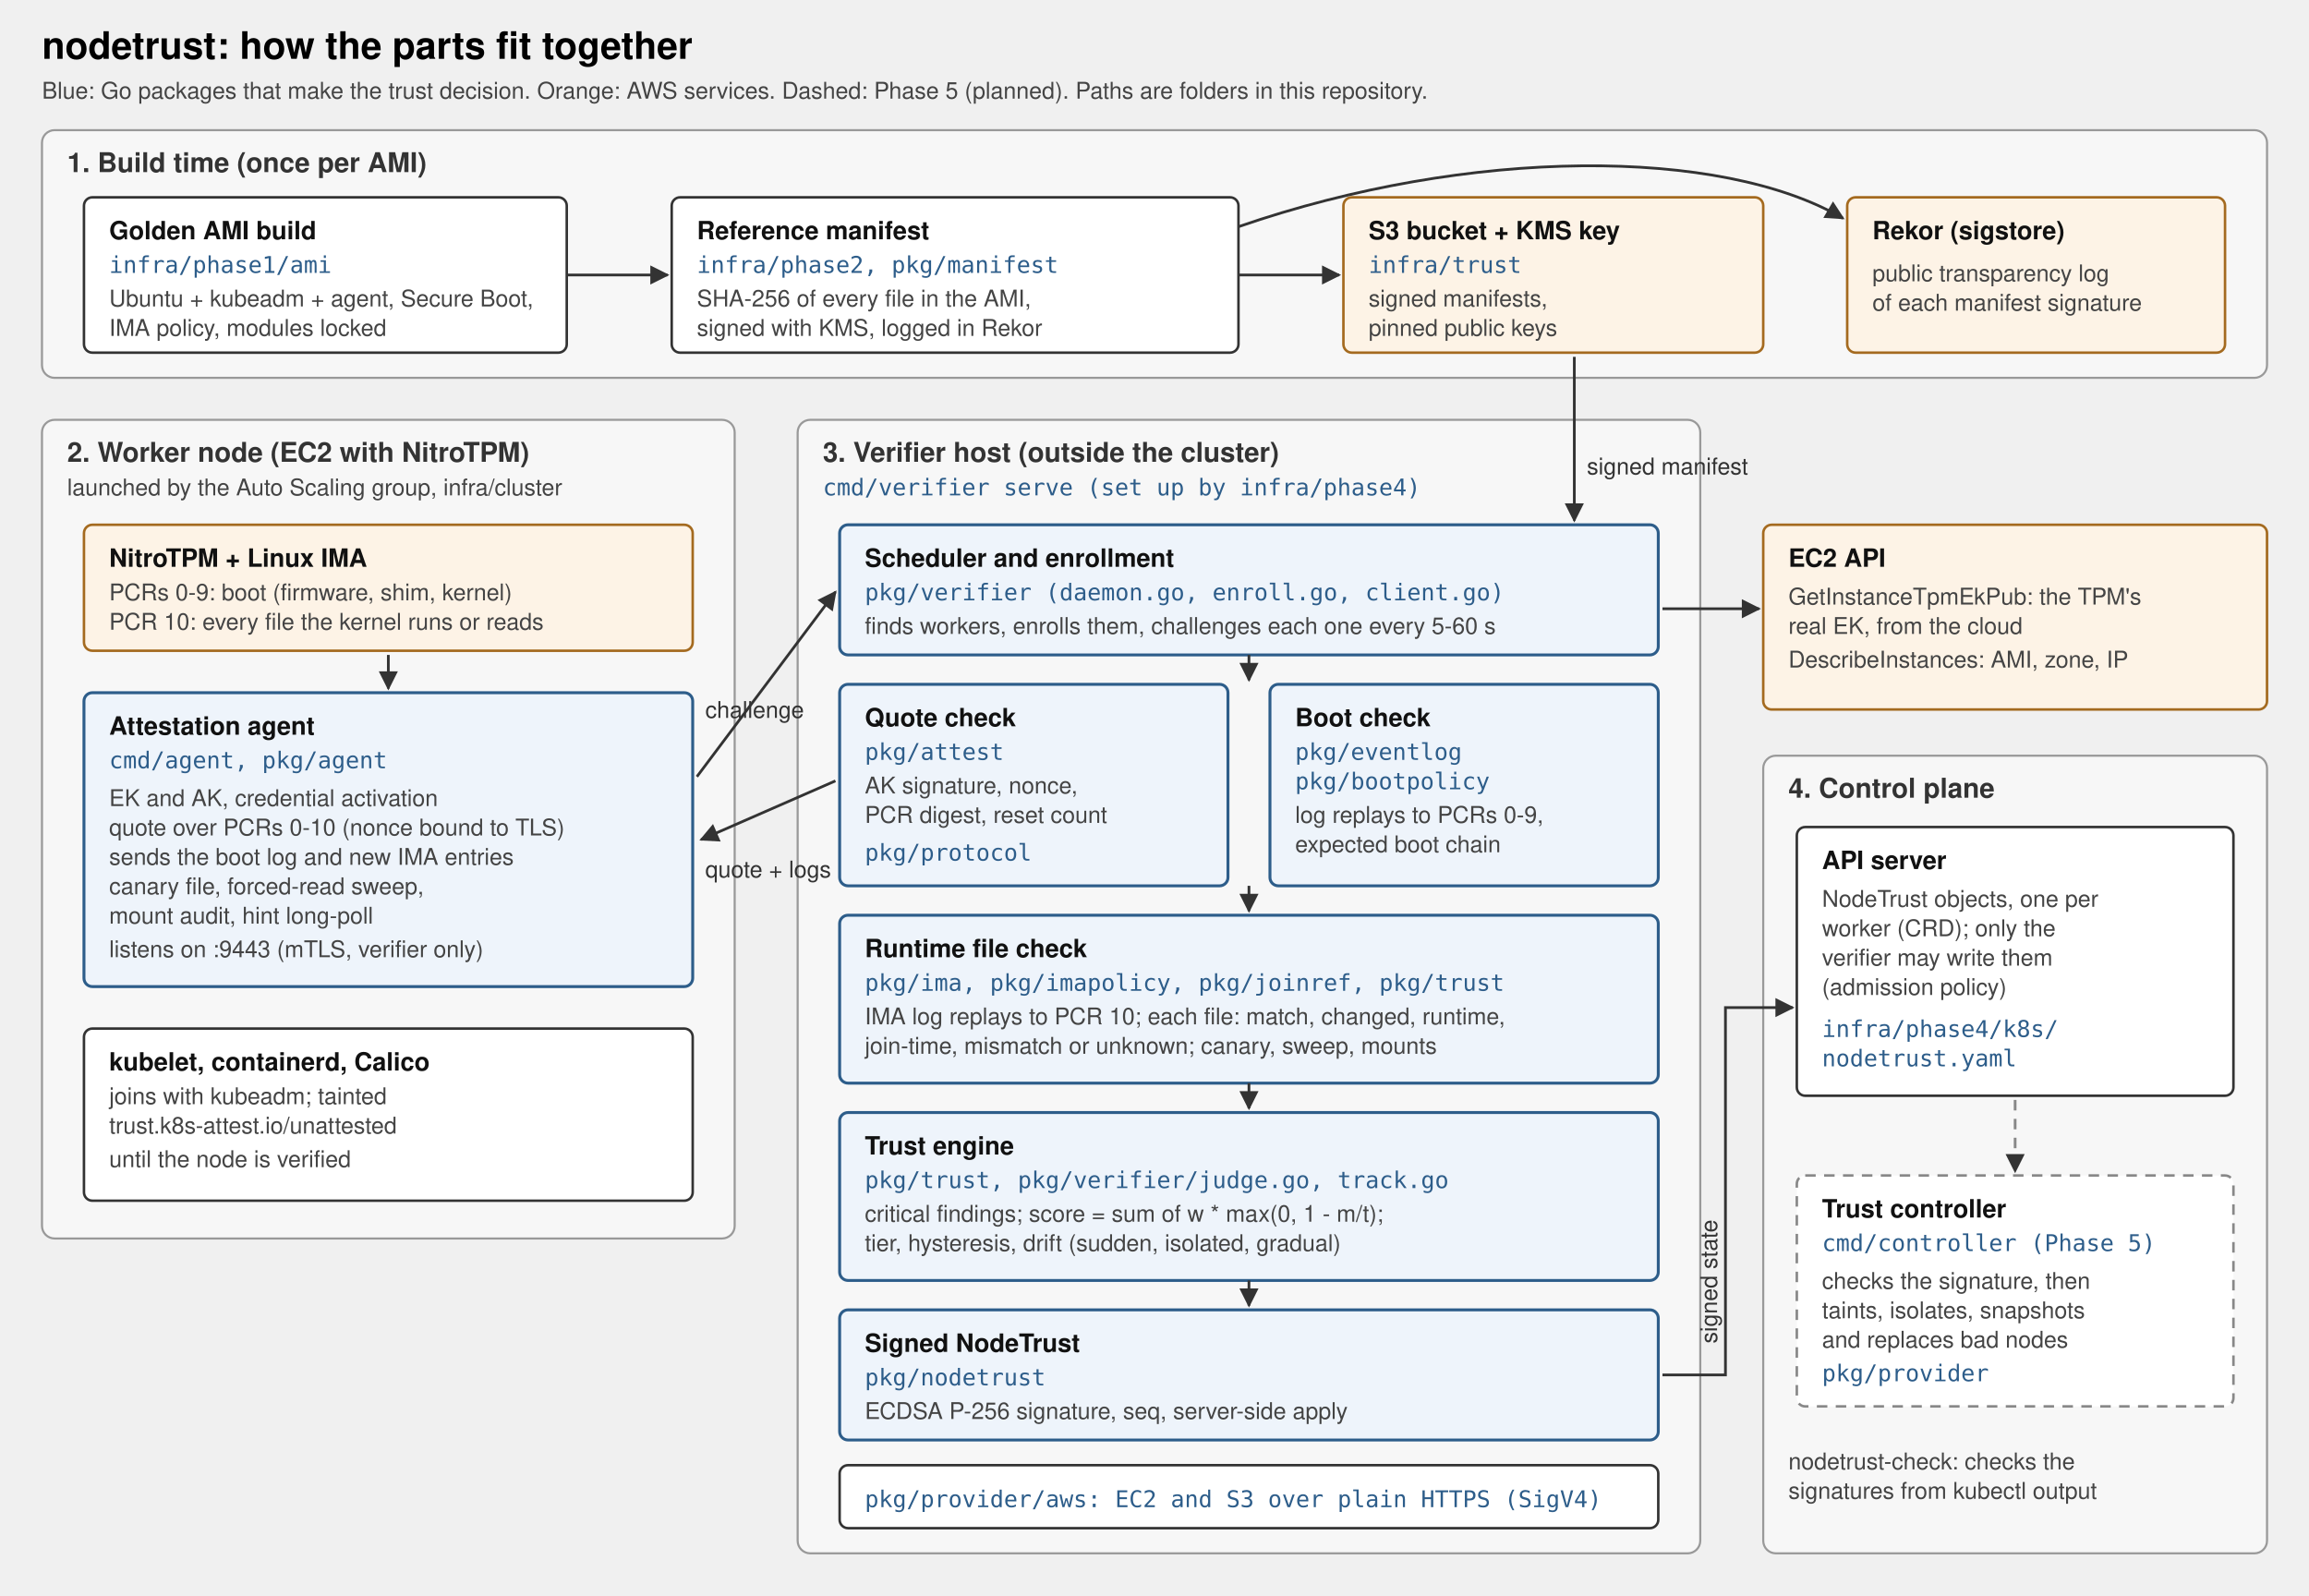
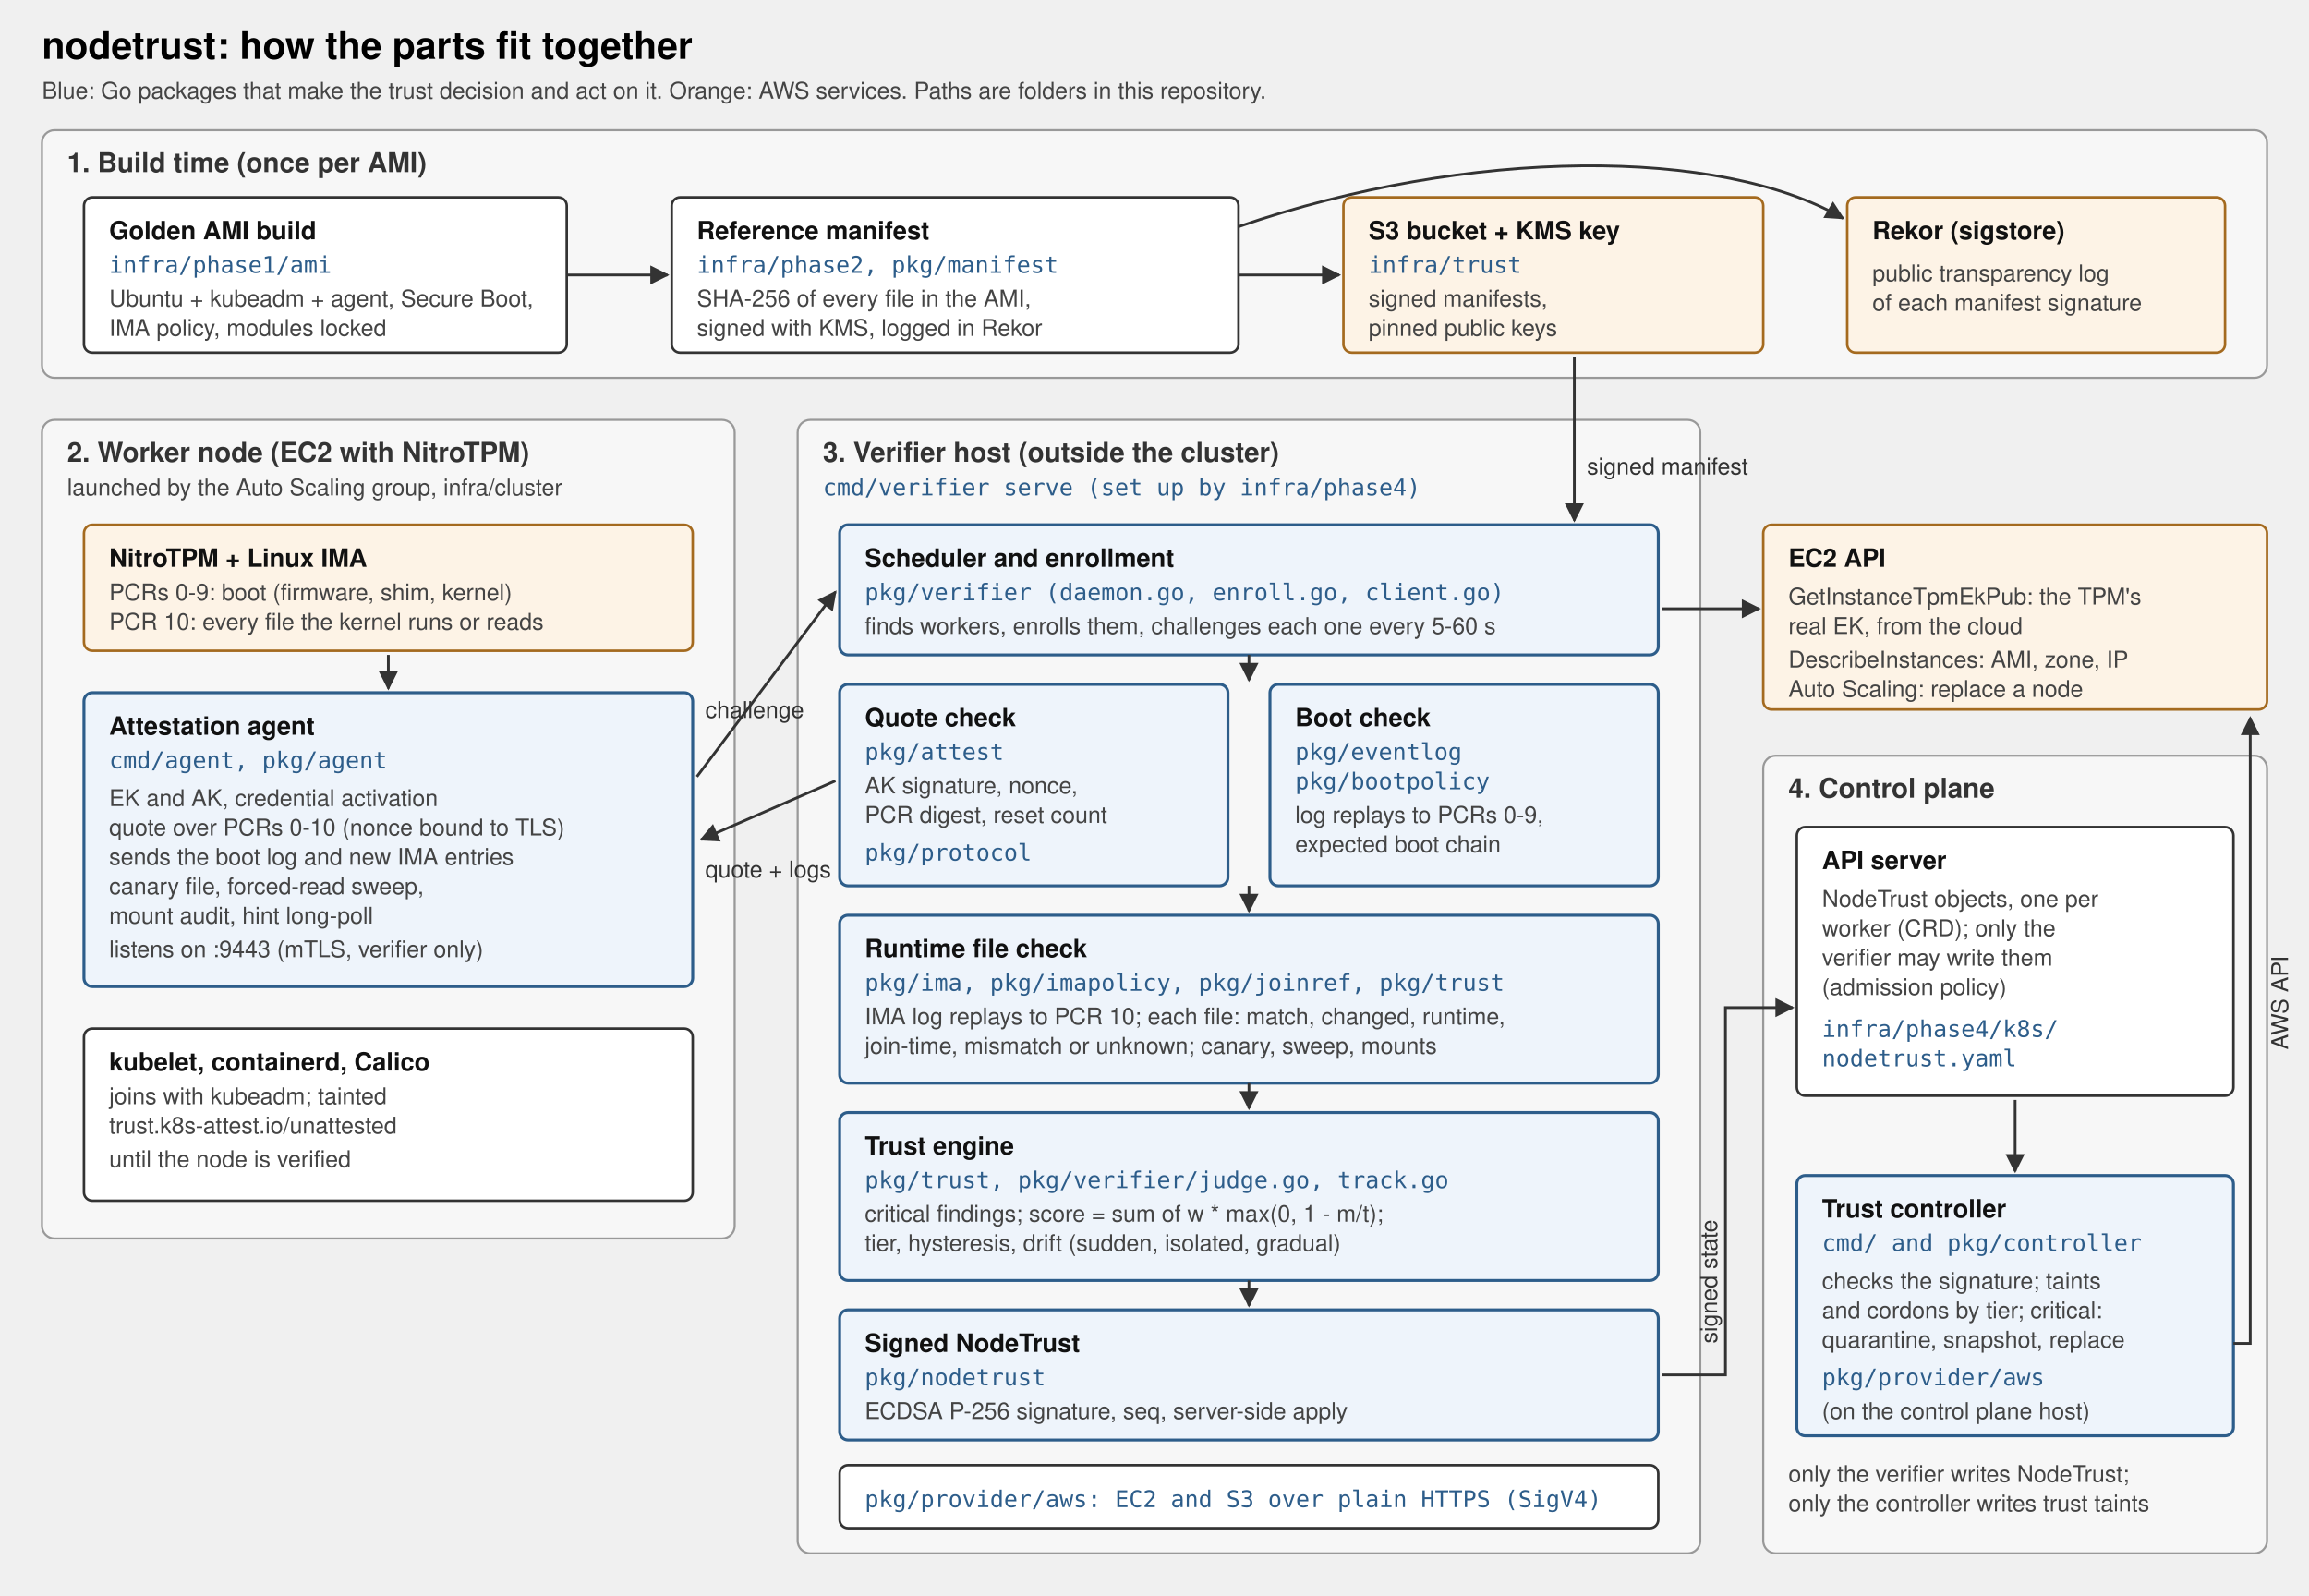
<svg xmlns="http://www.w3.org/2000/svg" viewBox="0 0 1100 760" width="1100" height="760" font-family="Helvetica, Arial, sans-serif" font-size="12">
  <defs>
    <marker id="a" viewBox="0 0 10 10" refX="9" refY="5" markerWidth="7" markerHeight="7" orient="auto-start-reverse">
      <path d="M0,0 L10,5 L0,10 z" fill="#333" />
    </marker>
    <style>
      .zone { fill: #f7f7f7; stroke: #999; stroke-width: 1; }
      .zt { font-weight: bold; font-size: 13px; fill: #333; }
      .box { fill: #fff; stroke: #333; stroke-width: 1.2; }
      .key { fill: #eef4fb; stroke: #2d5d8a; stroke-width: 1.4; }
      .ext { fill: #fdf3e6; stroke: #a46a1f; stroke-width: 1.2; }
      .plan { fill: #fff; stroke: #888; stroke-width: 1.2; stroke-dasharray: 5 4; }
      .t { font-weight: bold; fill: #111; }
      .s { fill: #444; font-size: 11px; }
      .f { fill: #2d5d8a; font-size: 11px; font-family: Menlo, Consolas, monospace; }
      .ln { stroke: #333; stroke-width: 1.3; fill: none; marker-end: url(#a); }
      .dl { stroke: #888; stroke-width: 1.3; fill: none; marker-end: url(#a); stroke-dasharray: 5 4; }
      .lb { fill: #333; font-size: 11px; }
    </style>
  </defs>
  <text x="20" y="28" font-size="18" font-weight="bold">nodetrust: how the parts fit together</text>
-   <text x="20" y="47" class="s">Blue: Go packages that make the trust decision. Orange: AWS services. Dashed: Phase 5 (planned). Paths are folders in this repository.</text>
+   <text x="20" y="47" class="s">Blue: Go packages that make the trust decision and act on it. Orange: AWS services. Paths are folders in this repository.</text>
  <rect class="zone" x="20" y="62" width="1060" height="118" rx="6" />
  <text class="zt" x="32" y="82">1. Build time (once per AMI)</text>
  <rect class="box" x="40" y="94" width="230" height="74" rx="4" />
  <text class="t" x="52" y="114">Golden AMI build</text>
  <text class="f" x="52" y="130">infra/phase1/ami</text>
  <text class="s" x="52" y="146">Ubuntu + kubeadm + agent, Secure Boot,</text>
  <text class="s" x="52" y="160">IMA policy, modules locked</text>
  <rect class="box" x="320" y="94" width="270" height="74" rx="4" />
  <text class="t" x="332" y="114">Reference manifest</text>
  <text class="f" x="332" y="130">infra/phase2, pkg/manifest</text>
  <text class="s" x="332" y="146">SHA-256 of every file in the AMI,</text>
  <text class="s" x="332" y="160">signed with KMS, logged in Rekor</text>
  <rect class="ext" x="640" y="94" width="200" height="74" rx="4" />
  <text class="t" x="652" y="114">S3 bucket + KMS key</text>
  <text class="f" x="652" y="130">infra/trust</text>
  <text class="s" x="652" y="146">signed manifests,</text>
  <text class="s" x="652" y="160">pinned public keys</text>
  <rect class="ext" x="880" y="94" width="180" height="74" rx="4" />
  <text class="t" x="892" y="114">Rekor (sigstore)</text>
  <text class="s" x="892" y="134">public transparency log</text>
  <text class="s" x="892" y="148">of each manifest signature</text>
  <path class="ln" d="M270,131 L318,131" />
  <path class="ln" d="M590,131 L638,131" />
  <path class="ln" d="M590,108 C 700,70 820,70 878,104" />
  <rect class="zone" x="20" y="200" width="330" height="390" rx="6" />
  <text class="zt" x="32" y="220">2. Worker node (EC2 with NitroTPM)</text>
  <text class="s" x="32" y="236">launched by the Auto Scaling group, infra/cluster</text>
  <rect class="ext" x="40" y="250" width="290" height="60" rx="4" />
  <text class="t" x="52" y="270">NitroTPM + Linux IMA</text>
  <text class="s" x="52" y="286">PCRs 0-9: boot (firmware, shim, kernel)</text>
  <text class="s" x="52" y="300">PCR 10: every file the kernel runs or reads</text>
  <rect class="key" x="40" y="330" width="290" height="140" rx="4" />
  <text class="t" x="52" y="350">Attestation agent</text>
  <text class="f" x="52" y="366">cmd/agent, pkg/agent</text>
  <text class="s" x="52" y="384">EK and AK, credential activation</text>
  <text class="s" x="52" y="398">quote over PCRs 0-10 (nonce bound to TLS)</text>
  <text class="s" x="52" y="412">sends the boot log and new IMA entries</text>
  <text class="s" x="52" y="426">canary file, forced-read sweep,</text>
  <text class="s" x="52" y="440">mount audit, hint long-poll</text>
  <text class="s" x="52" y="456">listens on :9443 (mTLS, verifier only)</text>
  <path class="ln" d="M185,312 L185,328" />
  <rect class="box" x="40" y="490" width="290" height="82" rx="4" />
  <text class="t" x="52" y="510">kubelet, containerd, Calico</text>
  <text class="s" x="52" y="526">joins with kubeadm; tainted</text>
  <text class="s" x="52" y="540">trust.k8s-attest.io/unattested</text>
  <text class="s" x="52" y="556">until the node is verified</text>
  <rect class="zone" x="380" y="200" width="430" height="540" rx="6" />
  <text class="zt" x="392" y="220">3. Verifier host (outside the cluster)</text>
  <text class="f" x="392" y="236">cmd/verifier serve (set up by infra/phase4)</text>
  <rect class="key" x="400" y="250" width="390" height="62" rx="4" />
  <text class="t" x="412" y="270">Scheduler and enrollment</text>
  <text class="f" x="412" y="286">pkg/verifier (daemon.go, enroll.go, client.go)</text>
  <text class="s" x="412" y="302">finds workers, enrolls them, challenges each one every 5-60 s</text>
  <rect class="key" x="400" y="326" width="185" height="96" rx="4" />
  <text class="t" x="412" y="346">Quote check</text>
  <text class="f" x="412" y="362">pkg/attest</text>
  <text class="s" x="412" y="378">AK signature, nonce,</text>
  <text class="s" x="412" y="392">PCR digest, reset count</text>
  <text class="f" x="412" y="410">pkg/protocol</text>
  <rect class="key" x="605" y="326" width="185" height="96" rx="4" />
  <text class="t" x="617" y="346">Boot check</text>
  <text class="f" x="617" y="362">pkg/eventlog</text>
  <text class="f" x="617" y="376">pkg/bootpolicy</text>
  <text class="s" x="617" y="392">log replays to PCRs 0-9,</text>
  <text class="s" x="617" y="406">expected boot chain</text>
  <rect class="key" x="400" y="436" width="390" height="80" rx="4" />
  <text class="t" x="412" y="456">Runtime file check</text>
  <text class="f" x="412" y="472">pkg/ima, pkg/imapolicy, pkg/joinref, pkg/trust</text>
  <text class="s" x="412" y="488">IMA log replays to PCR 10; each file: match, changed, runtime,</text>
  <text class="s" x="412" y="502">join-time, mismatch or unknown; canary, sweep, mounts</text>
  <rect class="key" x="400" y="530" width="390" height="80" rx="4" />
  <text class="t" x="412" y="550">Trust engine</text>
  <text class="f" x="412" y="566">pkg/trust, pkg/verifier/judge.go, track.go</text>
  <text class="s" x="412" y="582">critical findings; score = sum of w * max(0, 1 - m/t);</text>
  <text class="s" x="412" y="596">tier, hysteresis, drift (sudden, isolated, gradual)</text>
  <rect class="key" x="400" y="624" width="390" height="62" rx="4" />
  <text class="t" x="412" y="644">Signed NodeTrust</text>
  <text class="f" x="412" y="660">pkg/nodetrust</text>
  <text class="s" x="412" y="676">ECDSA P-256 signature, seq, server-side apply</text>
  <rect class="box" x="400" y="698" width="390" height="30" rx="4" />
  <text class="f" x="412" y="718">pkg/provider/aws: EC2 and S3 over plain HTTPS (SigV4)</text>
  <path class="ln" d="M595,312 L595,324" />
  <path class="ln" d="M595,422 L595,434" />
  <path class="ln" d="M595,516 L595,528" />
  <path class="ln" d="M595,610 L595,622" />
  <path class="ln" d="M332,370 L398,282" />
  <path class="ln" d="M398,372 L334,400" />
  <text class="lb" x="336" y="342">challenge</text>
  <text class="lb" x="336" y="418">quote + logs</text>
  <rect class="ext" x="840" y="250" width="240" height="88" rx="4" />
  <text class="t" x="852" y="270">EC2 API</text>
  <text class="s" x="852" y="288">GetInstanceTpmEkPub: the TPM's</text>
  <text class="s" x="852" y="302">real EK, from the cloud</text>
  <text class="s" x="852" y="318">DescribeInstances: AMI, zone, IP</text>
+   <text class="s" x="852" y="332">Auto Scaling: replace a node</text>
  <path class="ln" d="M792,290 L838,290" />
  <path class="ln" d="M750,170 L750,248" />
  <text class="lb" x="756" y="226">signed manifest</text>
  <rect class="zone" x="840" y="360" width="240" height="380" rx="6" />
  <text class="zt" x="852" y="380">4. Control plane</text>
  <rect class="box" x="856" y="394" width="208" height="128" rx="4" />
  <text class="t" x="868" y="414">API server</text>
  <text class="s" x="868" y="432">NodeTrust objects, one per</text>
  <text class="s" x="868" y="446">worker (CRD); only the</text>
  <text class="s" x="868" y="460">verifier may write them</text>
  <text class="s" x="868" y="474">(admission policy)</text>
  <text class="f" x="868" y="494">infra/phase4/k8s/</text>
  <text class="f" x="868" y="508">nodetrust.yaml</text>
  <path class="ln" d="M792,655 L822,655 L822,480 L854,480" />
  <text class="lb" x="818" y="640" transform="rotate(-90 818 640)">signed state</text>
-   <rect class="plan" x="856" y="560" width="208" height="110" rx="4" />
+   <rect class="key" x="856" y="560" width="208" height="124" rx="4" />
  <text class="t" x="868" y="580">Trust controller</text>
-   <text class="f" x="868" y="596">cmd/controller (Phase 5)</text>
-   <text class="s" x="868" y="614">checks the signature, then</text>
-   <text class="s" x="868" y="628">taints, isolates, snapshots</text>
-   <text class="s" x="868" y="642">and replaces bad nodes</text>
-   <text class="f" x="868" y="658">pkg/provider</text>
-   <path class="dl" d="M960,524 L960,558" />
-   <text class="s" x="852" y="700">nodetrust-check: checks the</text>
-   <text class="s" x="852" y="714">signatures from kubectl output</text>
+   <text class="f" x="868" y="596">cmd/ and pkg/controller</text>
+   <text class="s" x="868" y="614">checks the signature; taints</text>
+   <text class="s" x="868" y="628">and cordons by tier; critical:</text>
+   <text class="s" x="868" y="642">quarantine, snapshot, replace</text>
+   <text class="f" x="868" y="660">pkg/provider/aws</text>
+   <text class="s" x="868" y="676">(on the control plane host)</text>
+   <path class="ln" d="M960,524 L960,558" />
+   <path class="ln" d="M1064,640 L1072,640 L1072,342" />
+   <text class="lb" x="1090" y="500" transform="rotate(-90 1090 500)">AWS API</text>
+   <text class="s" x="852" y="706">only the verifier writes NodeTrust;</text>
+   <text class="s" x="852" y="720">only the controller writes trust taints</text>
</svg>
